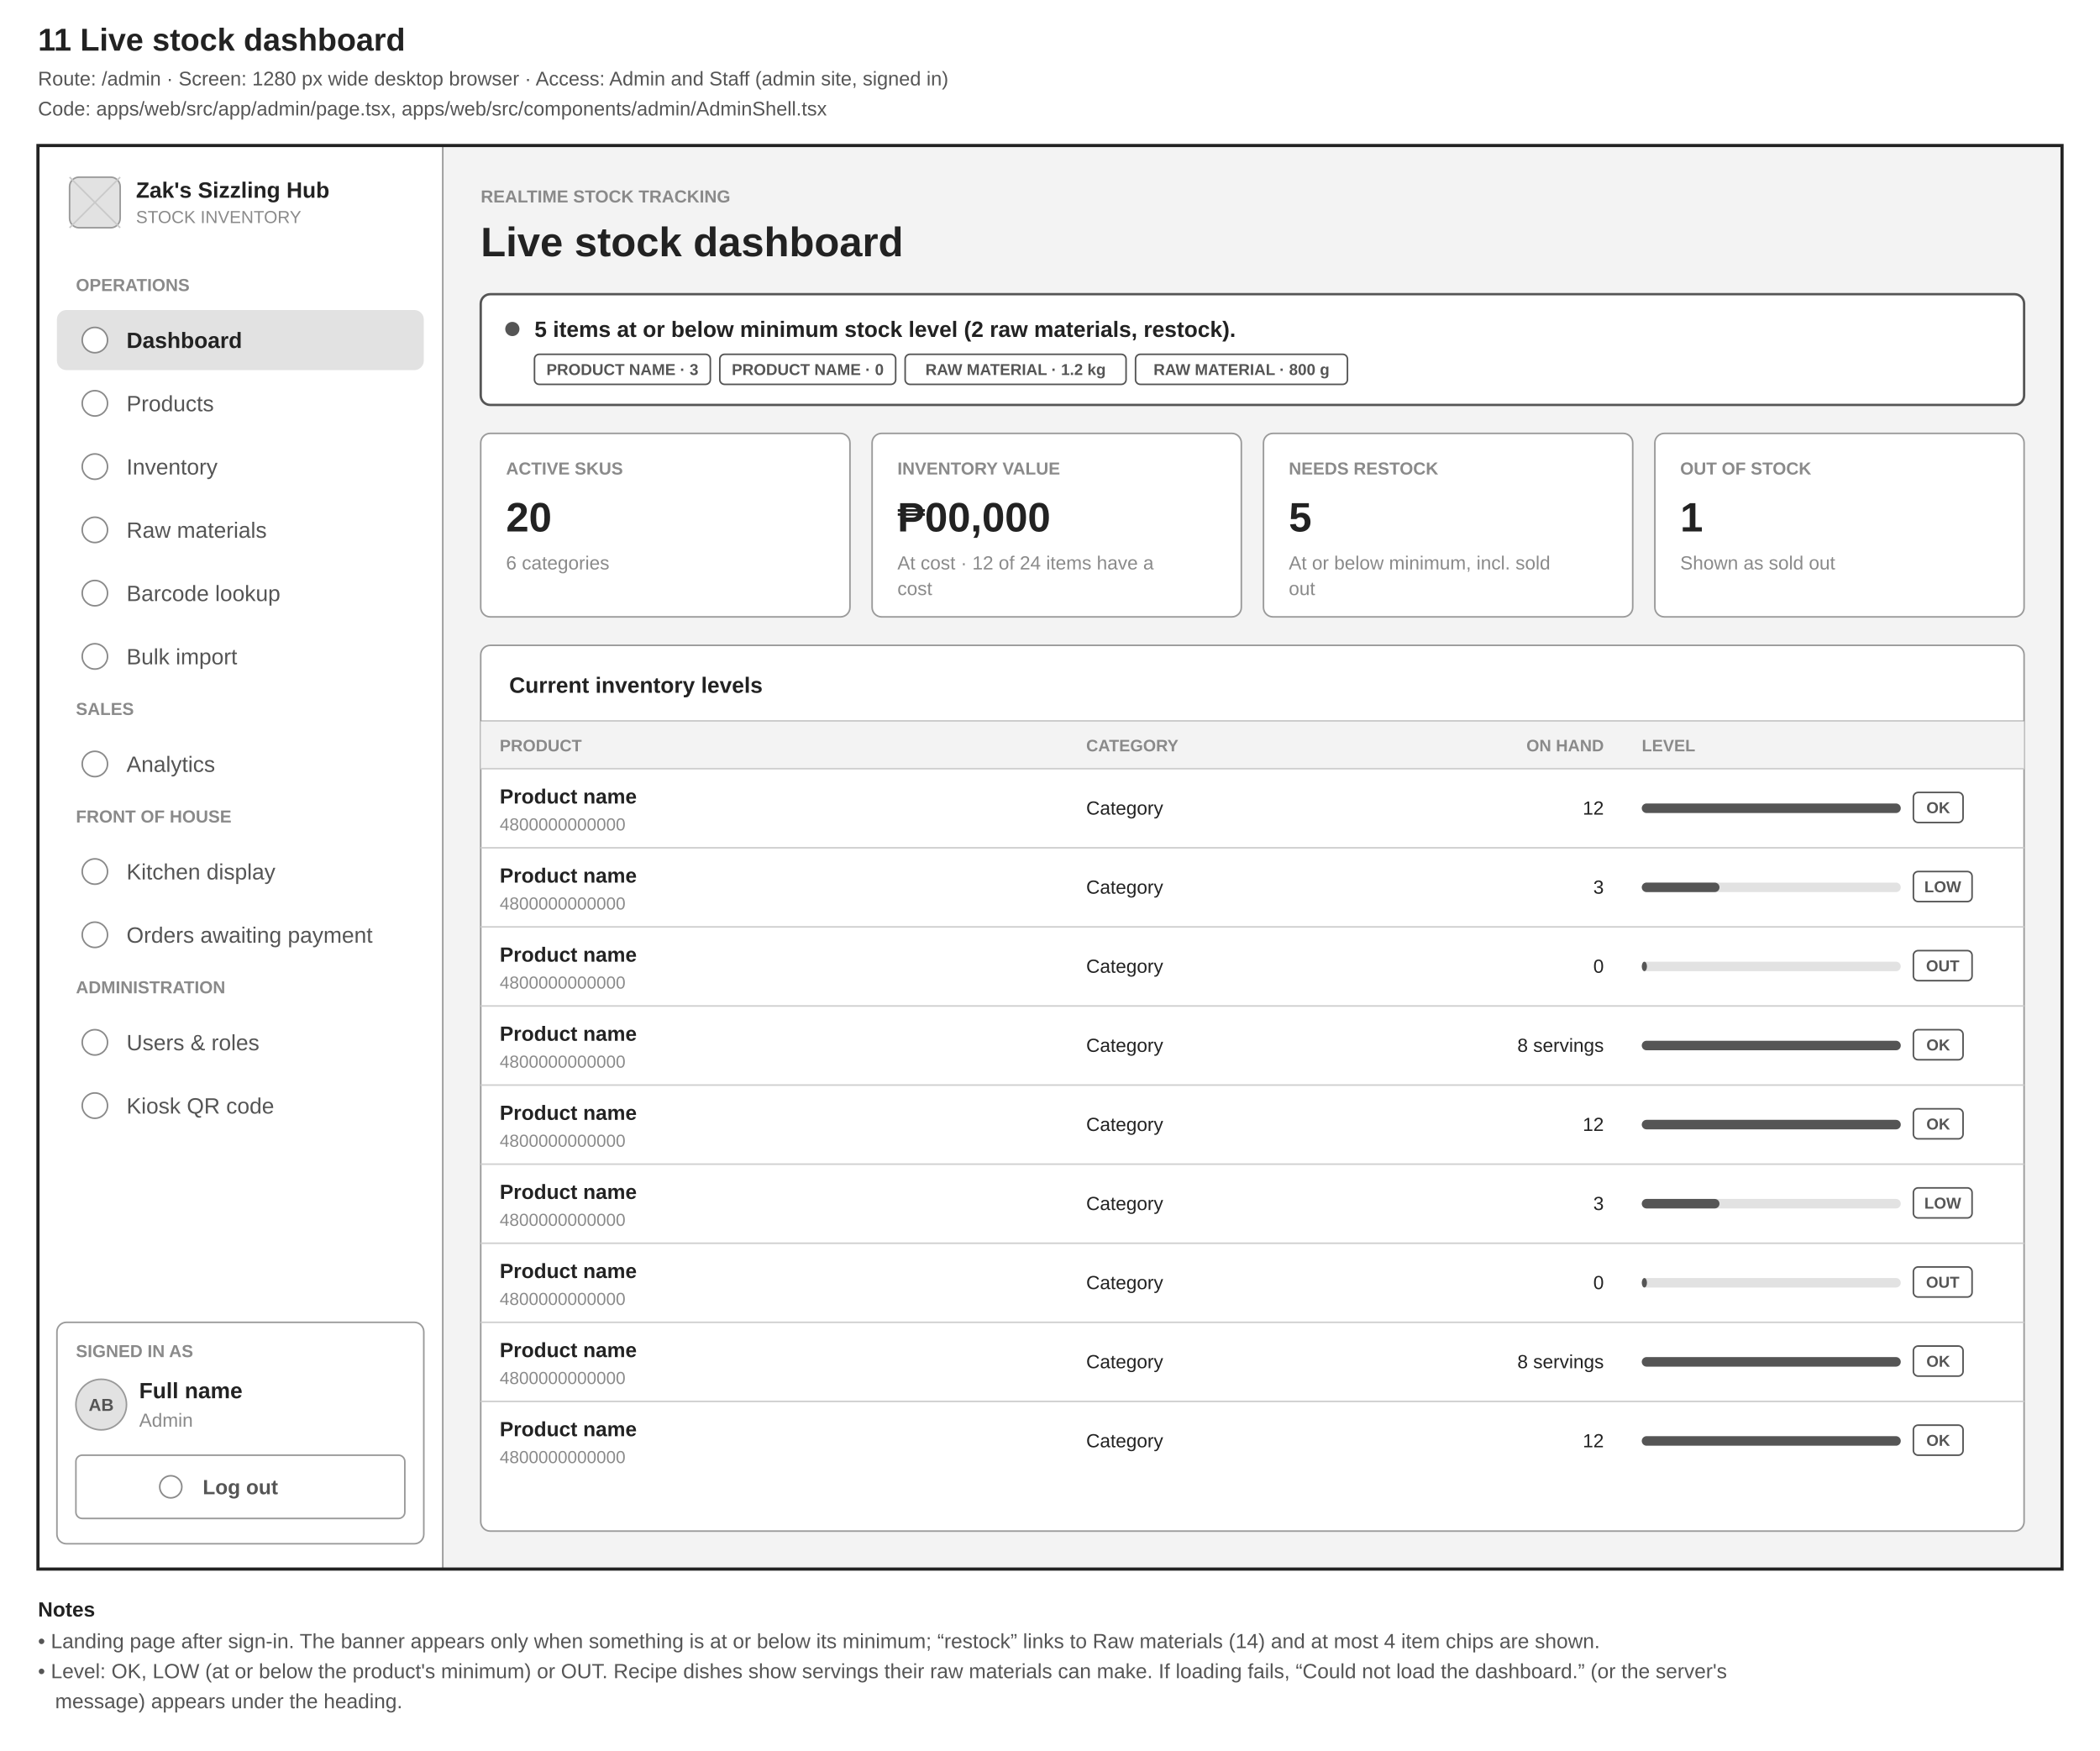
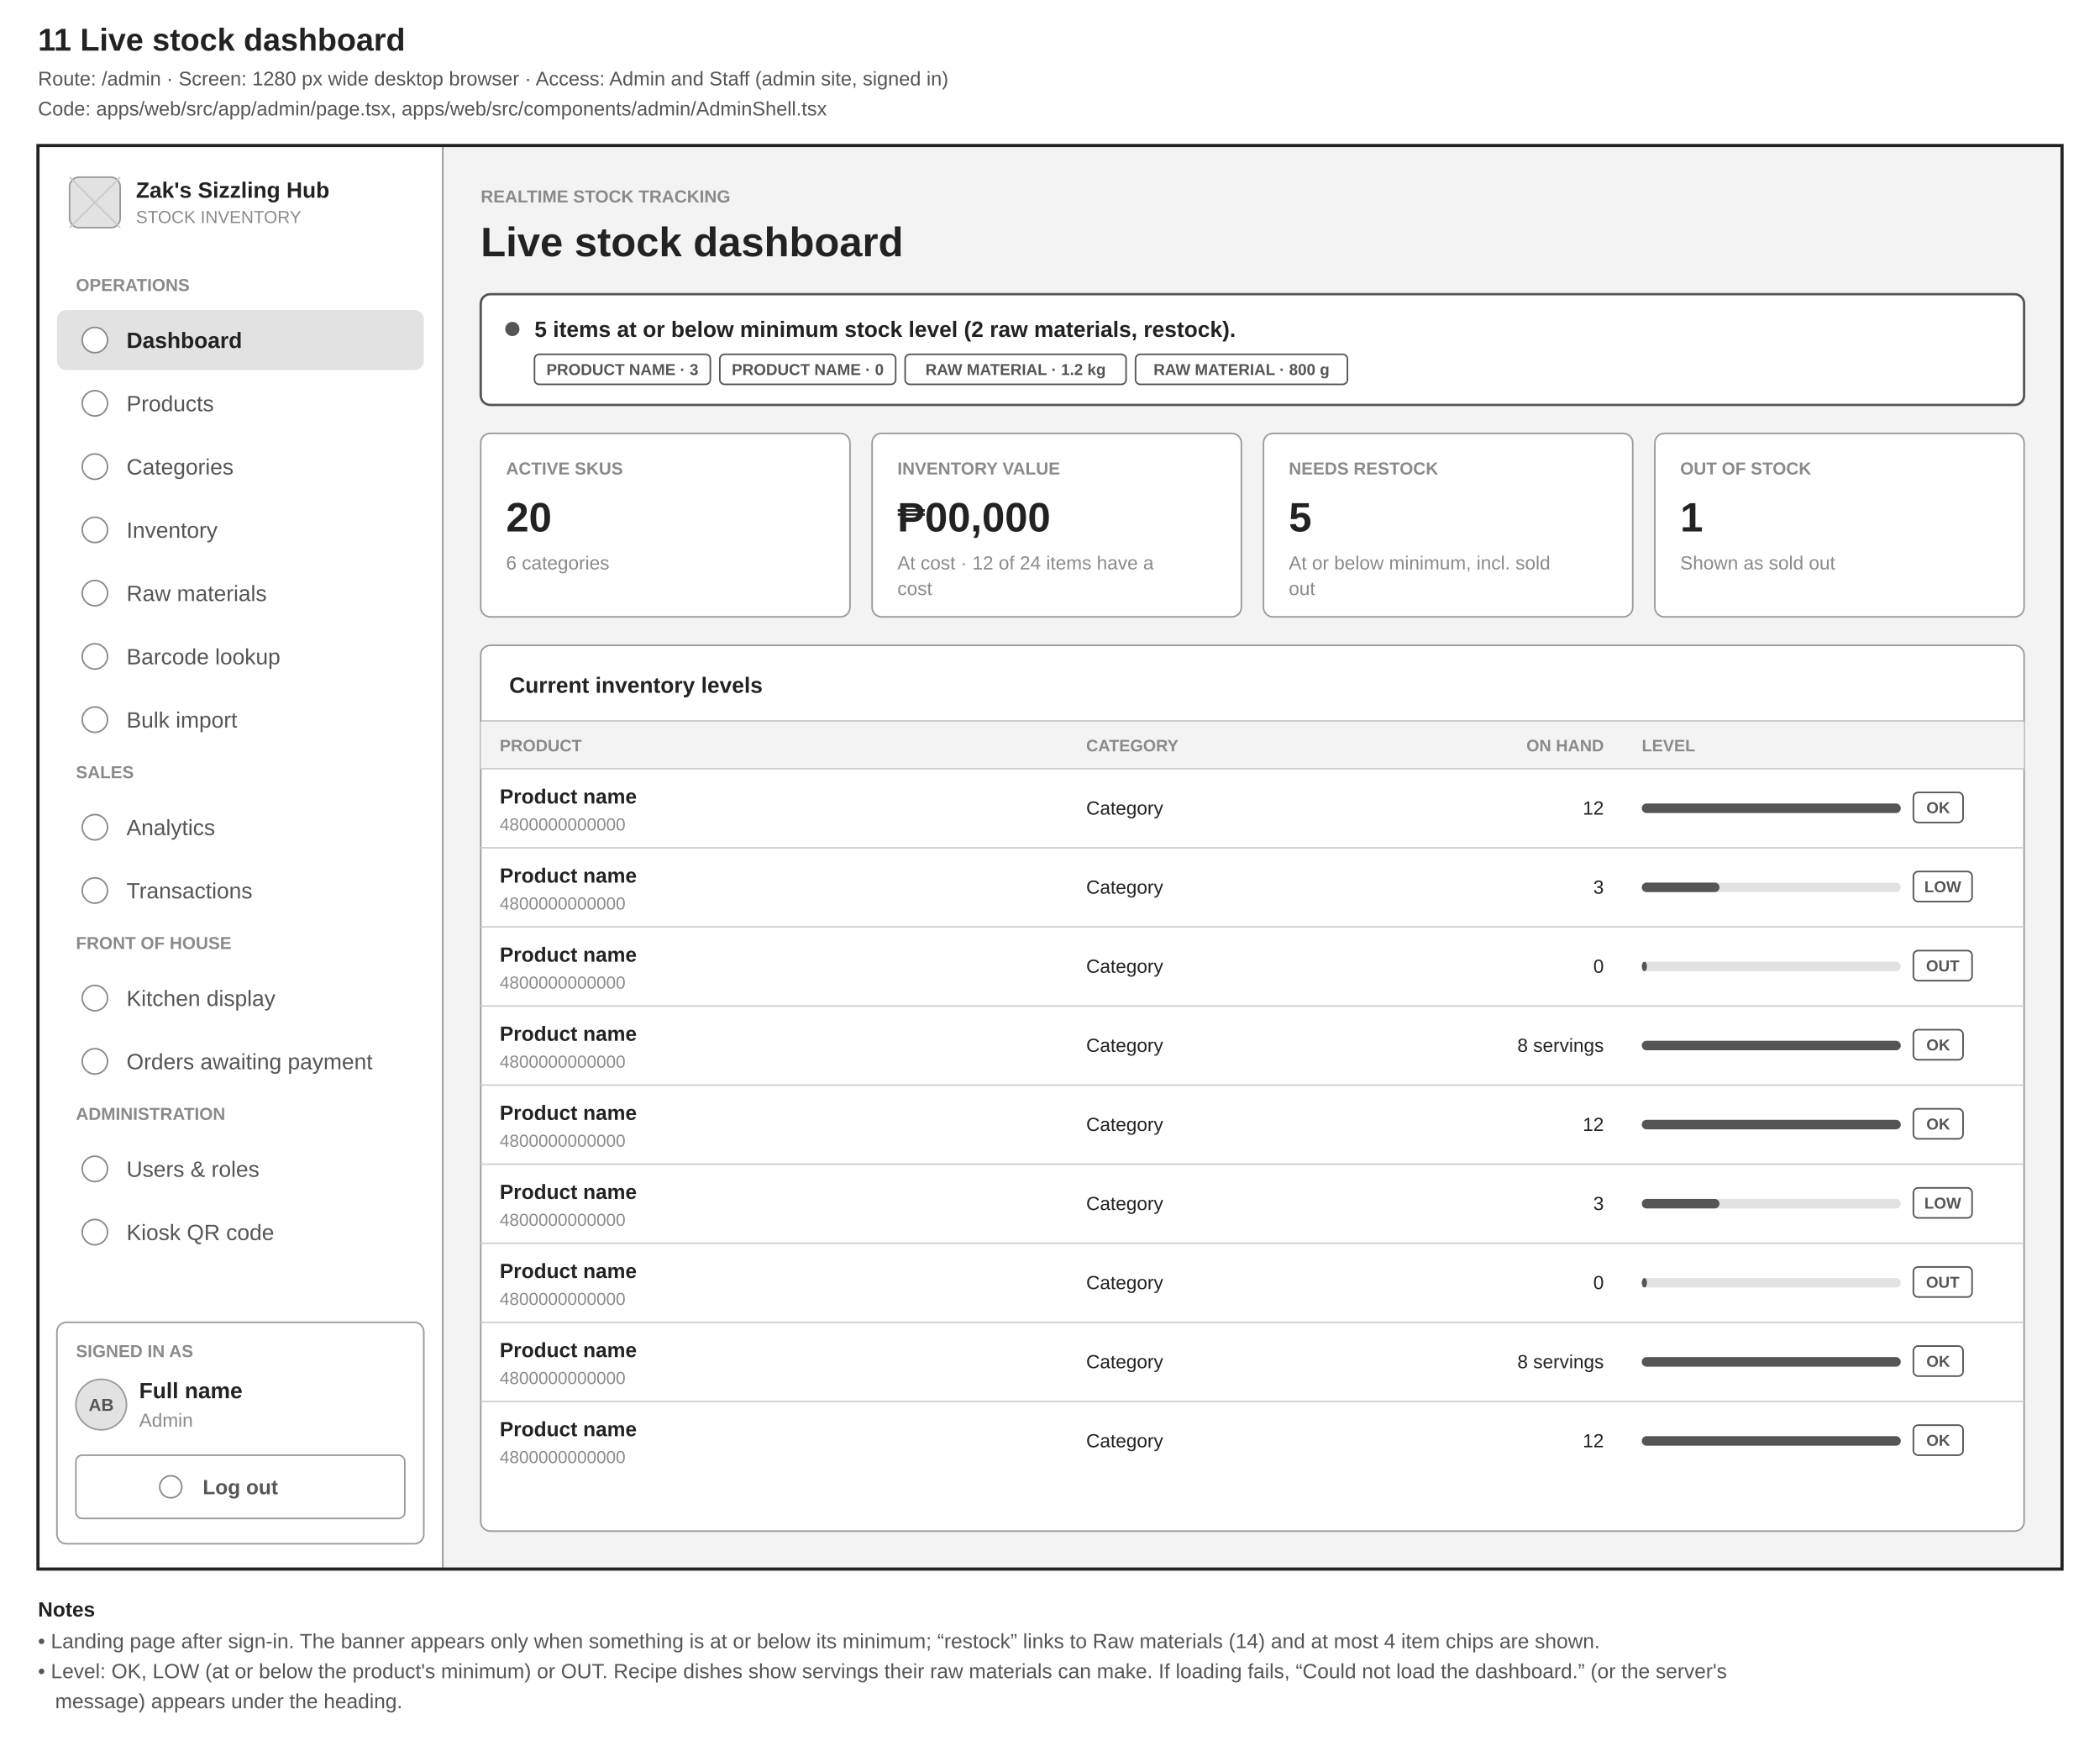
<svg xmlns="http://www.w3.org/2000/svg" width="1328" height="1107" viewBox="0 0 1328 1107">
  <rect x="0" y="0" width="1328" height="1107" fill="#ffffff" />
  <text x="24" y="32" font-family="Arial, Helvetica, sans-serif" font-size="20" font-weight="700" fill="#222222">11  Live stock dashboard</text>
  <text x="24" y="54" font-family="Arial, Helvetica, sans-serif" font-size="12.5" fill="#555555">Route: /admin   ·   Screen: 1280 px wide desktop browser   ·   Access: Admin and Staff (admin site, signed in)</text>
  <text x="24" y="73" font-family="Arial, Helvetica, sans-serif" font-size="12.5" fill="#555555">Code: apps/web/src/app/admin/page.tsx, apps/web/src/components/admin/AdminShell.tsx</text>
  <text x="24" y="1022" font-family="Arial, Helvetica, sans-serif" font-size="13" font-weight="700" fill="#222222">Notes</text>
  <text x="24" y="1042" font-family="Arial, Helvetica, sans-serif" font-size="13" fill="#555555" xml:space="preserve">• Landing page after sign-in. The banner appears only when something is at or below its minimum; “restock” links to Raw materials (14) and at most 4 item chips are shown.</text>
  <text x="24" y="1061" font-family="Arial, Helvetica, sans-serif" font-size="13" fill="#555555" xml:space="preserve">• Level: OK, LOW (at or below the product's minimum) or OUT. Recipe dishes show servings their raw materials can make. If loading fails, “Could not load the dashboard.” (or the server's</text>
  <text x="24" y="1080" font-family="Arial, Helvetica, sans-serif" font-size="13" fill="#555555" xml:space="preserve">   message) appears under the heading.</text>
  <g transform="translate(24,92)">
    <clipPath id="frame">
      <rect x="0" y="0" width="1280" height="900" />
    </clipPath>
    <g clip-path="url(#frame)">
      <rect x="0" y="0" width="1280" height="900" fill="#ffffff" />
      <rect x="0" y="0" width="1280" height="900" rx="0" fill="#f3f3f3" stroke="none" />
      <rect x="0" y="0" width="256" height="900" rx="0" fill="#ffffff" stroke="none" />
      <line x1="256" y1="0" x2="256" y2="900" stroke="#9a9a9a" stroke-width="1" />
      <rect x="20" y="20" width="32" height="32" rx="6" fill="#e2e2e2" stroke="#9a9a9a" stroke-width="1" />
      <line x1="20" y1="20" x2="52" y2="52" stroke="#c9c9c9" stroke-width="1" />
      <line x1="52" y1="20" x2="20" y2="52" stroke="#c9c9c9" stroke-width="1" />
      <text x="62" y="33" font-family="Arial, Helvetica, sans-serif" font-size="14" font-weight="700" text-anchor="start" fill="#222222">Zak's Sizzling Hub</text>
      <text x="62" y="49" font-family="Arial, Helvetica, sans-serif" font-size="11" font-weight="400" text-anchor="start" fill="#8a8a8a">STOCK INVENTORY</text>
      <text x="24" y="92" font-family="Arial, Helvetica, sans-serif" font-size="11" font-weight="700" text-anchor="start" fill="#8a8a8a">OPERATIONS</text>
      <rect x="12" y="104" width="232" height="38" rx="6" fill="#e2e2e2" stroke="none" />
      <circle cx="36" cy="123" r="8" fill="#ffffff" stroke="#8a8a8a" stroke-width="1" />
      <text x="56" y="128" font-family="Arial, Helvetica, sans-serif" font-size="14" font-weight="700" text-anchor="start" fill="#222222">Dashboard</text>
      <circle cx="36" cy="163" r="8" fill="#ffffff" stroke="#8a8a8a" stroke-width="1" />
      <text x="56" y="168" font-family="Arial, Helvetica, sans-serif" font-size="14" font-weight="400" text-anchor="start" fill="#555555">Products</text>
      <circle cx="36" cy="203" r="8" fill="#ffffff" stroke="#8a8a8a" stroke-width="1" />
-       <text x="56" y="208" font-family="Arial, Helvetica, sans-serif" font-size="14" font-weight="400" text-anchor="start" fill="#555555">Inventory</text>
+       <text x="56" y="208" font-family="Arial, Helvetica, sans-serif" font-size="14" font-weight="400" text-anchor="start" fill="#555555">Categories</text>
      <circle cx="36" cy="243" r="8" fill="#ffffff" stroke="#8a8a8a" stroke-width="1" />
-       <text x="56" y="248" font-family="Arial, Helvetica, sans-serif" font-size="14" font-weight="400" text-anchor="start" fill="#555555">Raw materials</text>
+       <text x="56" y="248" font-family="Arial, Helvetica, sans-serif" font-size="14" font-weight="400" text-anchor="start" fill="#555555">Inventory</text>
      <circle cx="36" cy="283" r="8" fill="#ffffff" stroke="#8a8a8a" stroke-width="1" />
-       <text x="56" y="288" font-family="Arial, Helvetica, sans-serif" font-size="14" font-weight="400" text-anchor="start" fill="#555555">Barcode lookup</text>
+       <text x="56" y="288" font-family="Arial, Helvetica, sans-serif" font-size="14" font-weight="400" text-anchor="start" fill="#555555">Raw materials</text>
      <circle cx="36" cy="323" r="8" fill="#ffffff" stroke="#8a8a8a" stroke-width="1" />
-       <text x="56" y="328" font-family="Arial, Helvetica, sans-serif" font-size="14" font-weight="400" text-anchor="start" fill="#555555">Bulk import</text>
-       <text x="24" y="360" font-family="Arial, Helvetica, sans-serif" font-size="11" font-weight="700" text-anchor="start" fill="#8a8a8a">SALES</text>
-       <circle cx="36" cy="391" r="8" fill="#ffffff" stroke="#8a8a8a" stroke-width="1" />
-       <text x="56" y="396" font-family="Arial, Helvetica, sans-serif" font-size="14" font-weight="400" text-anchor="start" fill="#555555">Analytics</text>
-       <text x="24" y="428" font-family="Arial, Helvetica, sans-serif" font-size="11" font-weight="700" text-anchor="start" fill="#8a8a8a">FRONT OF HOUSE</text>
-       <circle cx="36" cy="459" r="8" fill="#ffffff" stroke="#8a8a8a" stroke-width="1" />
-       <text x="56" y="464" font-family="Arial, Helvetica, sans-serif" font-size="14" font-weight="400" text-anchor="start" fill="#555555">Kitchen display</text>
-       <circle cx="36" cy="499" r="8" fill="#ffffff" stroke="#8a8a8a" stroke-width="1" />
-       <text x="56" y="504" font-family="Arial, Helvetica, sans-serif" font-size="14" font-weight="400" text-anchor="start" fill="#555555">Orders awaiting payment</text>
-       <text x="24" y="536" font-family="Arial, Helvetica, sans-serif" font-size="11" font-weight="700" text-anchor="start" fill="#8a8a8a">ADMINISTRATION</text>
-       <circle cx="36" cy="567" r="8" fill="#ffffff" stroke="#8a8a8a" stroke-width="1" />
-       <text x="56" y="572" font-family="Arial, Helvetica, sans-serif" font-size="14" font-weight="400" text-anchor="start" fill="#555555">Users &amp; roles</text>
-       <circle cx="36" cy="607" r="8" fill="#ffffff" stroke="#8a8a8a" stroke-width="1" />
-       <text x="56" y="612" font-family="Arial, Helvetica, sans-serif" font-size="14" font-weight="400" text-anchor="start" fill="#555555">Kiosk QR code</text>
+       <text x="56" y="328" font-family="Arial, Helvetica, sans-serif" font-size="14" font-weight="400" text-anchor="start" fill="#555555">Barcode lookup</text>
+       <circle cx="36" cy="363" r="8" fill="#ffffff" stroke="#8a8a8a" stroke-width="1" />
+       <text x="56" y="368" font-family="Arial, Helvetica, sans-serif" font-size="14" font-weight="400" text-anchor="start" fill="#555555">Bulk import</text>
+       <text x="24" y="400" font-family="Arial, Helvetica, sans-serif" font-size="11" font-weight="700" text-anchor="start" fill="#8a8a8a">SALES</text>
+       <circle cx="36" cy="431" r="8" fill="#ffffff" stroke="#8a8a8a" stroke-width="1" />
+       <text x="56" y="436" font-family="Arial, Helvetica, sans-serif" font-size="14" font-weight="400" text-anchor="start" fill="#555555">Analytics</text>
+       <circle cx="36" cy="471" r="8" fill="#ffffff" stroke="#8a8a8a" stroke-width="1" />
+       <text x="56" y="476" font-family="Arial, Helvetica, sans-serif" font-size="14" font-weight="400" text-anchor="start" fill="#555555">Transactions</text>
+       <text x="24" y="508" font-family="Arial, Helvetica, sans-serif" font-size="11" font-weight="700" text-anchor="start" fill="#8a8a8a">FRONT OF HOUSE</text>
+       <circle cx="36" cy="539" r="8" fill="#ffffff" stroke="#8a8a8a" stroke-width="1" />
+       <text x="56" y="544" font-family="Arial, Helvetica, sans-serif" font-size="14" font-weight="400" text-anchor="start" fill="#555555">Kitchen display</text>
+       <circle cx="36" cy="579" r="8" fill="#ffffff" stroke="#8a8a8a" stroke-width="1" />
+       <text x="56" y="584" font-family="Arial, Helvetica, sans-serif" font-size="14" font-weight="400" text-anchor="start" fill="#555555">Orders awaiting payment</text>
+       <text x="24" y="616" font-family="Arial, Helvetica, sans-serif" font-size="11" font-weight="700" text-anchor="start" fill="#8a8a8a">ADMINISTRATION</text>
+       <circle cx="36" cy="647" r="8" fill="#ffffff" stroke="#8a8a8a" stroke-width="1" />
+       <text x="56" y="652" font-family="Arial, Helvetica, sans-serif" font-size="14" font-weight="400" text-anchor="start" fill="#555555">Users &amp; roles</text>
+       <circle cx="36" cy="687" r="8" fill="#ffffff" stroke="#8a8a8a" stroke-width="1" />
+       <text x="56" y="692" font-family="Arial, Helvetica, sans-serif" font-size="14" font-weight="400" text-anchor="start" fill="#555555">Kiosk QR code</text>
      <rect x="12" y="744" width="232" height="140" rx="6" fill="#ffffff" stroke="#9a9a9a" stroke-width="1" />
      <text x="24" y="766" font-family="Arial, Helvetica, sans-serif" font-size="11" font-weight="700" text-anchor="start" fill="#8a8a8a">SIGNED IN AS</text>
      <circle cx="40" cy="796" r="16" fill="#e2e2e2" stroke="#9a9a9a" stroke-width="1" />
      <text x="40" y="800" font-family="Arial, Helvetica, sans-serif" font-size="11" font-weight="700" text-anchor="middle" fill="#555555">AB</text>
      <text x="64" y="792" font-family="Arial, Helvetica, sans-serif" font-size="14" font-weight="700" text-anchor="start" fill="#222222">Full name</text>
      <text x="64" y="810" font-family="Arial, Helvetica, sans-serif" font-size="12" font-weight="400" text-anchor="start" fill="#8a8a8a">Admin</text>
      <rect x="24" y="828" width="208" height="40" rx="4" fill="#ffffff" stroke="#9a9a9a" stroke-width="1" />
      <text x="128.0" y="852.68" font-family="Arial, Helvetica, sans-serif" font-size="13" font-weight="700" text-anchor="middle" fill="#555555">Log out</text>
      <circle cx="84" cy="848" r="7" fill="#ffffff" stroke="#8a8a8a" stroke-width="1" />
      <text x="280" y="36" font-family="Arial, Helvetica, sans-serif" font-size="11" font-weight="700" text-anchor="start" fill="#8a8a8a">REALTIME STOCK TRACKING</text>
      <text x="280" y="70" font-family="Arial, Helvetica, sans-serif" font-size="26" font-weight="700" text-anchor="start" fill="#222222">Live stock dashboard</text>
      <rect x="280" y="94" width="976" height="70" rx="6" fill="#ffffff" stroke="#555555" stroke-width="1.5" />
      <circle cx="300" cy="116" r="4" fill="#555555" stroke="#555555" stroke-width="1" />
      <text x="314" y="121" font-family="Arial, Helvetica, sans-serif" font-size="14" font-weight="700" text-anchor="start" fill="#222222">5 items at or below minimum stock level (2 raw materials, restock).</text>
      <rect x="314" y="132" width="111.2" height="19" rx="3" fill="#ffffff" stroke="#555555" stroke-width="1" />
      <text x="369.6" y="145.1" font-family="Arial, Helvetica, sans-serif" font-size="10" font-weight="700" text-anchor="middle" fill="#555555">PRODUCT NAME · 3</text>
      <rect x="431.2" y="132" width="111.2" height="19" rx="3" fill="#ffffff" stroke="#555555" stroke-width="1" />
      <text x="486.8" y="145.1" font-family="Arial, Helvetica, sans-serif" font-size="10" font-weight="700" text-anchor="middle" fill="#555555">PRODUCT NAME · 0</text>
      <rect x="548.4" y="132" width="139.7" height="19" rx="3" fill="#ffffff" stroke="#555555" stroke-width="1" />
      <text x="618.25" y="145.1" font-family="Arial, Helvetica, sans-serif" font-size="10" font-weight="700" text-anchor="middle" fill="#555555">RAW MATERIAL · 1.2 kg</text>
      <rect x="694.1" y="132" width="134.0" height="19" rx="3" fill="#ffffff" stroke="#555555" stroke-width="1" />
      <text x="761.1" y="145.1" font-family="Arial, Helvetica, sans-serif" font-size="10" font-weight="700" text-anchor="middle" fill="#555555">RAW MATERIAL · 800 g</text>
      <rect x="280.0" y="182" width="233.5" height="116" rx="6" fill="#ffffff" stroke="#9a9a9a" stroke-width="1" />
      <text x="296.0" y="208" font-family="Arial, Helvetica, sans-serif" font-size="11" font-weight="700" text-anchor="start" fill="#8a8a8a">ACTIVE SKUS</text>
      <text x="296.0" y="244" font-family="Arial, Helvetica, sans-serif" font-size="26" font-weight="700" text-anchor="start" fill="#222222">20</text>
      <text x="296.0" y="268" font-family="Arial, Helvetica, sans-serif" font-size="12" font-weight="400" text-anchor="start" fill="#8a8a8a">6 categories</text>
      <rect x="527.5" y="182" width="233.5" height="116" rx="6" fill="#ffffff" stroke="#9a9a9a" stroke-width="1" />
      <text x="543.5" y="208" font-family="Arial, Helvetica, sans-serif" font-size="11" font-weight="700" text-anchor="start" fill="#8a8a8a">INVENTORY VALUE</text>
      <text x="543.5" y="244" font-family="Arial, Helvetica, sans-serif" font-size="26" font-weight="700" text-anchor="start" fill="#222222">₱00,000</text>
      <text x="543.5" y="268" font-family="Arial, Helvetica, sans-serif" font-size="12" font-weight="400" text-anchor="start" fill="#8a8a8a">At cost · 12 of 24 items have a</text>
      <text x="543.5" y="284.2" font-family="Arial, Helvetica, sans-serif" font-size="12" font-weight="400" text-anchor="start" fill="#8a8a8a">cost</text>
      <rect x="775.0" y="182" width="233.5" height="116" rx="6" fill="#ffffff" stroke="#9a9a9a" stroke-width="1" />
      <text x="791.0" y="208" font-family="Arial, Helvetica, sans-serif" font-size="11" font-weight="700" text-anchor="start" fill="#8a8a8a">NEEDS RESTOCK</text>
      <text x="791.0" y="244" font-family="Arial, Helvetica, sans-serif" font-size="26" font-weight="700" text-anchor="start" fill="#222222">5</text>
      <text x="791.0" y="268" font-family="Arial, Helvetica, sans-serif" font-size="12" font-weight="400" text-anchor="start" fill="#8a8a8a">At or below minimum, incl. sold</text>
      <text x="791.0" y="284.2" font-family="Arial, Helvetica, sans-serif" font-size="12" font-weight="400" text-anchor="start" fill="#8a8a8a">out</text>
      <rect x="1022.5" y="182" width="233.5" height="116" rx="6" fill="#ffffff" stroke="#9a9a9a" stroke-width="1" />
      <text x="1038.5" y="208" font-family="Arial, Helvetica, sans-serif" font-size="11" font-weight="700" text-anchor="start" fill="#8a8a8a">OUT OF STOCK</text>
      <text x="1038.5" y="244" font-family="Arial, Helvetica, sans-serif" font-size="26" font-weight="700" text-anchor="start" fill="#222222">1</text>
      <text x="1038.5" y="268" font-family="Arial, Helvetica, sans-serif" font-size="12" font-weight="400" text-anchor="start" fill="#8a8a8a">Shown as sold out</text>
      <rect x="280" y="316" width="976" height="560" rx="6" fill="#ffffff" stroke="#9a9a9a" stroke-width="1" />
      <text x="298" y="346" font-family="Arial, Helvetica, sans-serif" font-size="14" font-weight="700" text-anchor="start" fill="#222222">Current inventory levels</text>
      <line x1="280" y1="364" x2="1256" y2="364" stroke="#9a9a9a" stroke-width="1" />
      <rect x="280" y="364" width="976" height="30" rx="0" fill="#f3f3f3" stroke="none" stroke-width="1" />
      <text x="292" y="383.0" font-family="Arial, Helvetica, sans-serif" font-size="10.5" font-weight="700" text-anchor="start" fill="#8a8a8a">PRODUCT</text>
      <text x="662.88" y="383.0" font-family="Arial, Helvetica, sans-serif" font-size="10.5" font-weight="700" text-anchor="start" fill="#8a8a8a">CATEGORY</text>
      <text x="990.24" y="383.0" font-family="Arial, Helvetica, sans-serif" font-size="10.5" font-weight="700" text-anchor="end" fill="#8a8a8a">ON HAND</text>
      <text x="1014.24" y="383.0" font-family="Arial, Helvetica, sans-serif" font-size="10.5" font-weight="700" text-anchor="start" fill="#8a8a8a">LEVEL</text>
      <line x1="280" y1="394" x2="1256" y2="394" stroke="#cfcfcf" stroke-width="1" />
      <text x="292" y="416.0" font-family="Arial, Helvetica, sans-serif" font-size="13" font-weight="700" text-anchor="start" fill="#222222">Product name</text>
      <text x="292" y="433.0" font-family="Arial, Helvetica, sans-serif" font-size="11" font-weight="400" text-anchor="start" fill="#8a8a8a">4800000000000</text>
      <text x="662.88" y="423.0" font-family="Arial, Helvetica, sans-serif" font-size="12" font-weight="400" text-anchor="start" fill="#222222">Category</text>
      <text x="990.24" y="423.0" font-family="Arial, Helvetica, sans-serif" font-size="12" font-weight="400" text-anchor="end" fill="#222222">12</text>
      <rect x="1014.24" y="416.0" width="163.76" height="6" rx="3" fill="#e2e2e2" stroke="none" />
      <rect x="1014.24" y="416.0" width="163.76" height="6" rx="3" fill="#555555" stroke="none" />
      <rect x="1186.0" y="409.0" width="31.4" height="19" rx="3" fill="#ffffff" stroke="#555555" stroke-width="1" />
      <text x="1201.7" y="422.1" font-family="Arial, Helvetica, sans-serif" font-size="10" font-weight="700" text-anchor="middle" fill="#555555">OK</text>
      <line x1="280" y1="444" x2="1256" y2="444" stroke="#cfcfcf" stroke-width="1" />
      <text x="292" y="466.0" font-family="Arial, Helvetica, sans-serif" font-size="13" font-weight="700" text-anchor="start" fill="#222222">Product name</text>
      <text x="292" y="483.0" font-family="Arial, Helvetica, sans-serif" font-size="11" font-weight="400" text-anchor="start" fill="#8a8a8a">4800000000000</text>
      <text x="662.88" y="473.0" font-family="Arial, Helvetica, sans-serif" font-size="12" font-weight="400" text-anchor="start" fill="#222222">Category</text>
      <text x="990.24" y="473.0" font-family="Arial, Helvetica, sans-serif" font-size="12" font-weight="400" text-anchor="end" fill="#222222">3</text>
      <rect x="1014.24" y="466.0" width="163.76" height="6" rx="3" fill="#e2e2e2" stroke="none" />
      <rect x="1014.24" y="466.0" width="49.128" height="6" rx="3" fill="#555555" stroke="none" />
      <rect x="1186.0" y="459.0" width="37.1" height="19" rx="3" fill="#ffffff" stroke="#555555" stroke-width="1" />
      <text x="1204.55" y="472.1" font-family="Arial, Helvetica, sans-serif" font-size="10" font-weight="700" text-anchor="middle" fill="#555555">LOW</text>
      <line x1="280" y1="494" x2="1256" y2="494" stroke="#cfcfcf" stroke-width="1" />
      <text x="292" y="516.0" font-family="Arial, Helvetica, sans-serif" font-size="13" font-weight="700" text-anchor="start" fill="#222222">Product name</text>
      <text x="292" y="533.0" font-family="Arial, Helvetica, sans-serif" font-size="11" font-weight="400" text-anchor="start" fill="#8a8a8a">4800000000000</text>
      <text x="662.88" y="523.0" font-family="Arial, Helvetica, sans-serif" font-size="12" font-weight="400" text-anchor="start" fill="#222222">Category</text>
      <text x="990.24" y="523.0" font-family="Arial, Helvetica, sans-serif" font-size="12" font-weight="400" text-anchor="end" fill="#222222">0</text>
      <rect x="1014.24" y="516.0" width="163.76" height="6" rx="3" fill="#e2e2e2" stroke="none" />
      <rect x="1014.24" y="516.0" width="3.275" height="6" rx="3" fill="#555555" stroke="none" />
      <rect x="1186.0" y="509.0" width="37.1" height="19" rx="3" fill="#ffffff" stroke="#555555" stroke-width="1" />
      <text x="1204.55" y="522.1" font-family="Arial, Helvetica, sans-serif" font-size="10" font-weight="700" text-anchor="middle" fill="#555555">OUT</text>
      <line x1="280" y1="544" x2="1256" y2="544" stroke="#cfcfcf" stroke-width="1" />
      <text x="292" y="566.0" font-family="Arial, Helvetica, sans-serif" font-size="13" font-weight="700" text-anchor="start" fill="#222222">Product name</text>
      <text x="292" y="583.0" font-family="Arial, Helvetica, sans-serif" font-size="11" font-weight="400" text-anchor="start" fill="#8a8a8a">4800000000000</text>
      <text x="662.88" y="573.0" font-family="Arial, Helvetica, sans-serif" font-size="12" font-weight="400" text-anchor="start" fill="#222222">Category</text>
      <text x="990.24" y="573.0" font-family="Arial, Helvetica, sans-serif" font-size="12" font-weight="400" text-anchor="end" fill="#222222">8 servings</text>
      <rect x="1014.24" y="566.0" width="163.76" height="6" rx="3" fill="#e2e2e2" stroke="none" />
      <rect x="1014.24" y="566.0" width="163.76" height="6" rx="3" fill="#555555" stroke="none" />
      <rect x="1186.0" y="559.0" width="31.4" height="19" rx="3" fill="#ffffff" stroke="#555555" stroke-width="1" />
      <text x="1201.7" y="572.1" font-family="Arial, Helvetica, sans-serif" font-size="10" font-weight="700" text-anchor="middle" fill="#555555">OK</text>
      <line x1="280" y1="594" x2="1256" y2="594" stroke="#cfcfcf" stroke-width="1" />
      <text x="292" y="616.0" font-family="Arial, Helvetica, sans-serif" font-size="13" font-weight="700" text-anchor="start" fill="#222222">Product name</text>
      <text x="292" y="633.0" font-family="Arial, Helvetica, sans-serif" font-size="11" font-weight="400" text-anchor="start" fill="#8a8a8a">4800000000000</text>
      <text x="662.88" y="623.0" font-family="Arial, Helvetica, sans-serif" font-size="12" font-weight="400" text-anchor="start" fill="#222222">Category</text>
      <text x="990.24" y="623.0" font-family="Arial, Helvetica, sans-serif" font-size="12" font-weight="400" text-anchor="end" fill="#222222">12</text>
      <rect x="1014.24" y="616.0" width="163.76" height="6" rx="3" fill="#e2e2e2" stroke="none" />
      <rect x="1014.24" y="616.0" width="163.76" height="6" rx="3" fill="#555555" stroke="none" />
      <rect x="1186.0" y="609.0" width="31.4" height="19" rx="3" fill="#ffffff" stroke="#555555" stroke-width="1" />
      <text x="1201.7" y="622.1" font-family="Arial, Helvetica, sans-serif" font-size="10" font-weight="700" text-anchor="middle" fill="#555555">OK</text>
      <line x1="280" y1="644" x2="1256" y2="644" stroke="#cfcfcf" stroke-width="1" />
      <text x="292" y="666.0" font-family="Arial, Helvetica, sans-serif" font-size="13" font-weight="700" text-anchor="start" fill="#222222">Product name</text>
      <text x="292" y="683.0" font-family="Arial, Helvetica, sans-serif" font-size="11" font-weight="400" text-anchor="start" fill="#8a8a8a">4800000000000</text>
      <text x="662.88" y="673.0" font-family="Arial, Helvetica, sans-serif" font-size="12" font-weight="400" text-anchor="start" fill="#222222">Category</text>
      <text x="990.24" y="673.0" font-family="Arial, Helvetica, sans-serif" font-size="12" font-weight="400" text-anchor="end" fill="#222222">3</text>
      <rect x="1014.24" y="666.0" width="163.76" height="6" rx="3" fill="#e2e2e2" stroke="none" />
      <rect x="1014.24" y="666.0" width="49.128" height="6" rx="3" fill="#555555" stroke="none" />
      <rect x="1186.0" y="659.0" width="37.1" height="19" rx="3" fill="#ffffff" stroke="#555555" stroke-width="1" />
      <text x="1204.55" y="672.1" font-family="Arial, Helvetica, sans-serif" font-size="10" font-weight="700" text-anchor="middle" fill="#555555">LOW</text>
      <line x1="280" y1="694" x2="1256" y2="694" stroke="#cfcfcf" stroke-width="1" />
      <text x="292" y="716.0" font-family="Arial, Helvetica, sans-serif" font-size="13" font-weight="700" text-anchor="start" fill="#222222">Product name</text>
      <text x="292" y="733.0" font-family="Arial, Helvetica, sans-serif" font-size="11" font-weight="400" text-anchor="start" fill="#8a8a8a">4800000000000</text>
      <text x="662.88" y="723.0" font-family="Arial, Helvetica, sans-serif" font-size="12" font-weight="400" text-anchor="start" fill="#222222">Category</text>
      <text x="990.24" y="723.0" font-family="Arial, Helvetica, sans-serif" font-size="12" font-weight="400" text-anchor="end" fill="#222222">0</text>
      <rect x="1014.24" y="716.0" width="163.76" height="6" rx="3" fill="#e2e2e2" stroke="none" />
      <rect x="1014.24" y="716.0" width="3.275" height="6" rx="3" fill="#555555" stroke="none" />
      <rect x="1186.0" y="709.0" width="37.1" height="19" rx="3" fill="#ffffff" stroke="#555555" stroke-width="1" />
      <text x="1204.55" y="722.1" font-family="Arial, Helvetica, sans-serif" font-size="10" font-weight="700" text-anchor="middle" fill="#555555">OUT</text>
      <line x1="280" y1="744" x2="1256" y2="744" stroke="#cfcfcf" stroke-width="1" />
      <text x="292" y="766.0" font-family="Arial, Helvetica, sans-serif" font-size="13" font-weight="700" text-anchor="start" fill="#222222">Product name</text>
      <text x="292" y="783.0" font-family="Arial, Helvetica, sans-serif" font-size="11" font-weight="400" text-anchor="start" fill="#8a8a8a">4800000000000</text>
      <text x="662.88" y="773.0" font-family="Arial, Helvetica, sans-serif" font-size="12" font-weight="400" text-anchor="start" fill="#222222">Category</text>
      <text x="990.24" y="773.0" font-family="Arial, Helvetica, sans-serif" font-size="12" font-weight="400" text-anchor="end" fill="#222222">8 servings</text>
      <rect x="1014.24" y="766.0" width="163.76" height="6" rx="3" fill="#e2e2e2" stroke="none" />
      <rect x="1014.24" y="766.0" width="163.76" height="6" rx="3" fill="#555555" stroke="none" />
      <rect x="1186.0" y="759.0" width="31.4" height="19" rx="3" fill="#ffffff" stroke="#555555" stroke-width="1" />
      <text x="1201.7" y="772.1" font-family="Arial, Helvetica, sans-serif" font-size="10" font-weight="700" text-anchor="middle" fill="#555555">OK</text>
      <line x1="280" y1="794" x2="1256" y2="794" stroke="#cfcfcf" stroke-width="1" />
      <text x="292" y="816.0" font-family="Arial, Helvetica, sans-serif" font-size="13" font-weight="700" text-anchor="start" fill="#222222">Product name</text>
      <text x="292" y="833.0" font-family="Arial, Helvetica, sans-serif" font-size="11" font-weight="400" text-anchor="start" fill="#8a8a8a">4800000000000</text>
      <text x="662.88" y="823.0" font-family="Arial, Helvetica, sans-serif" font-size="12" font-weight="400" text-anchor="start" fill="#222222">Category</text>
      <text x="990.24" y="823.0" font-family="Arial, Helvetica, sans-serif" font-size="12" font-weight="400" text-anchor="end" fill="#222222">12</text>
      <rect x="1014.24" y="816.0" width="163.76" height="6" rx="3" fill="#e2e2e2" stroke="none" />
      <rect x="1014.24" y="816.0" width="163.76" height="6" rx="3" fill="#555555" stroke="none" />
      <rect x="1186.0" y="809.0" width="31.4" height="19" rx="3" fill="#ffffff" stroke="#555555" stroke-width="1" />
      <text x="1201.7" y="822.1" font-family="Arial, Helvetica, sans-serif" font-size="10" font-weight="700" text-anchor="middle" fill="#555555">OK</text>
    </g>
    <rect x="0" y="0" width="1280" height="900" fill="none" stroke="#222222" stroke-width="2" />
  </g>
</svg>
